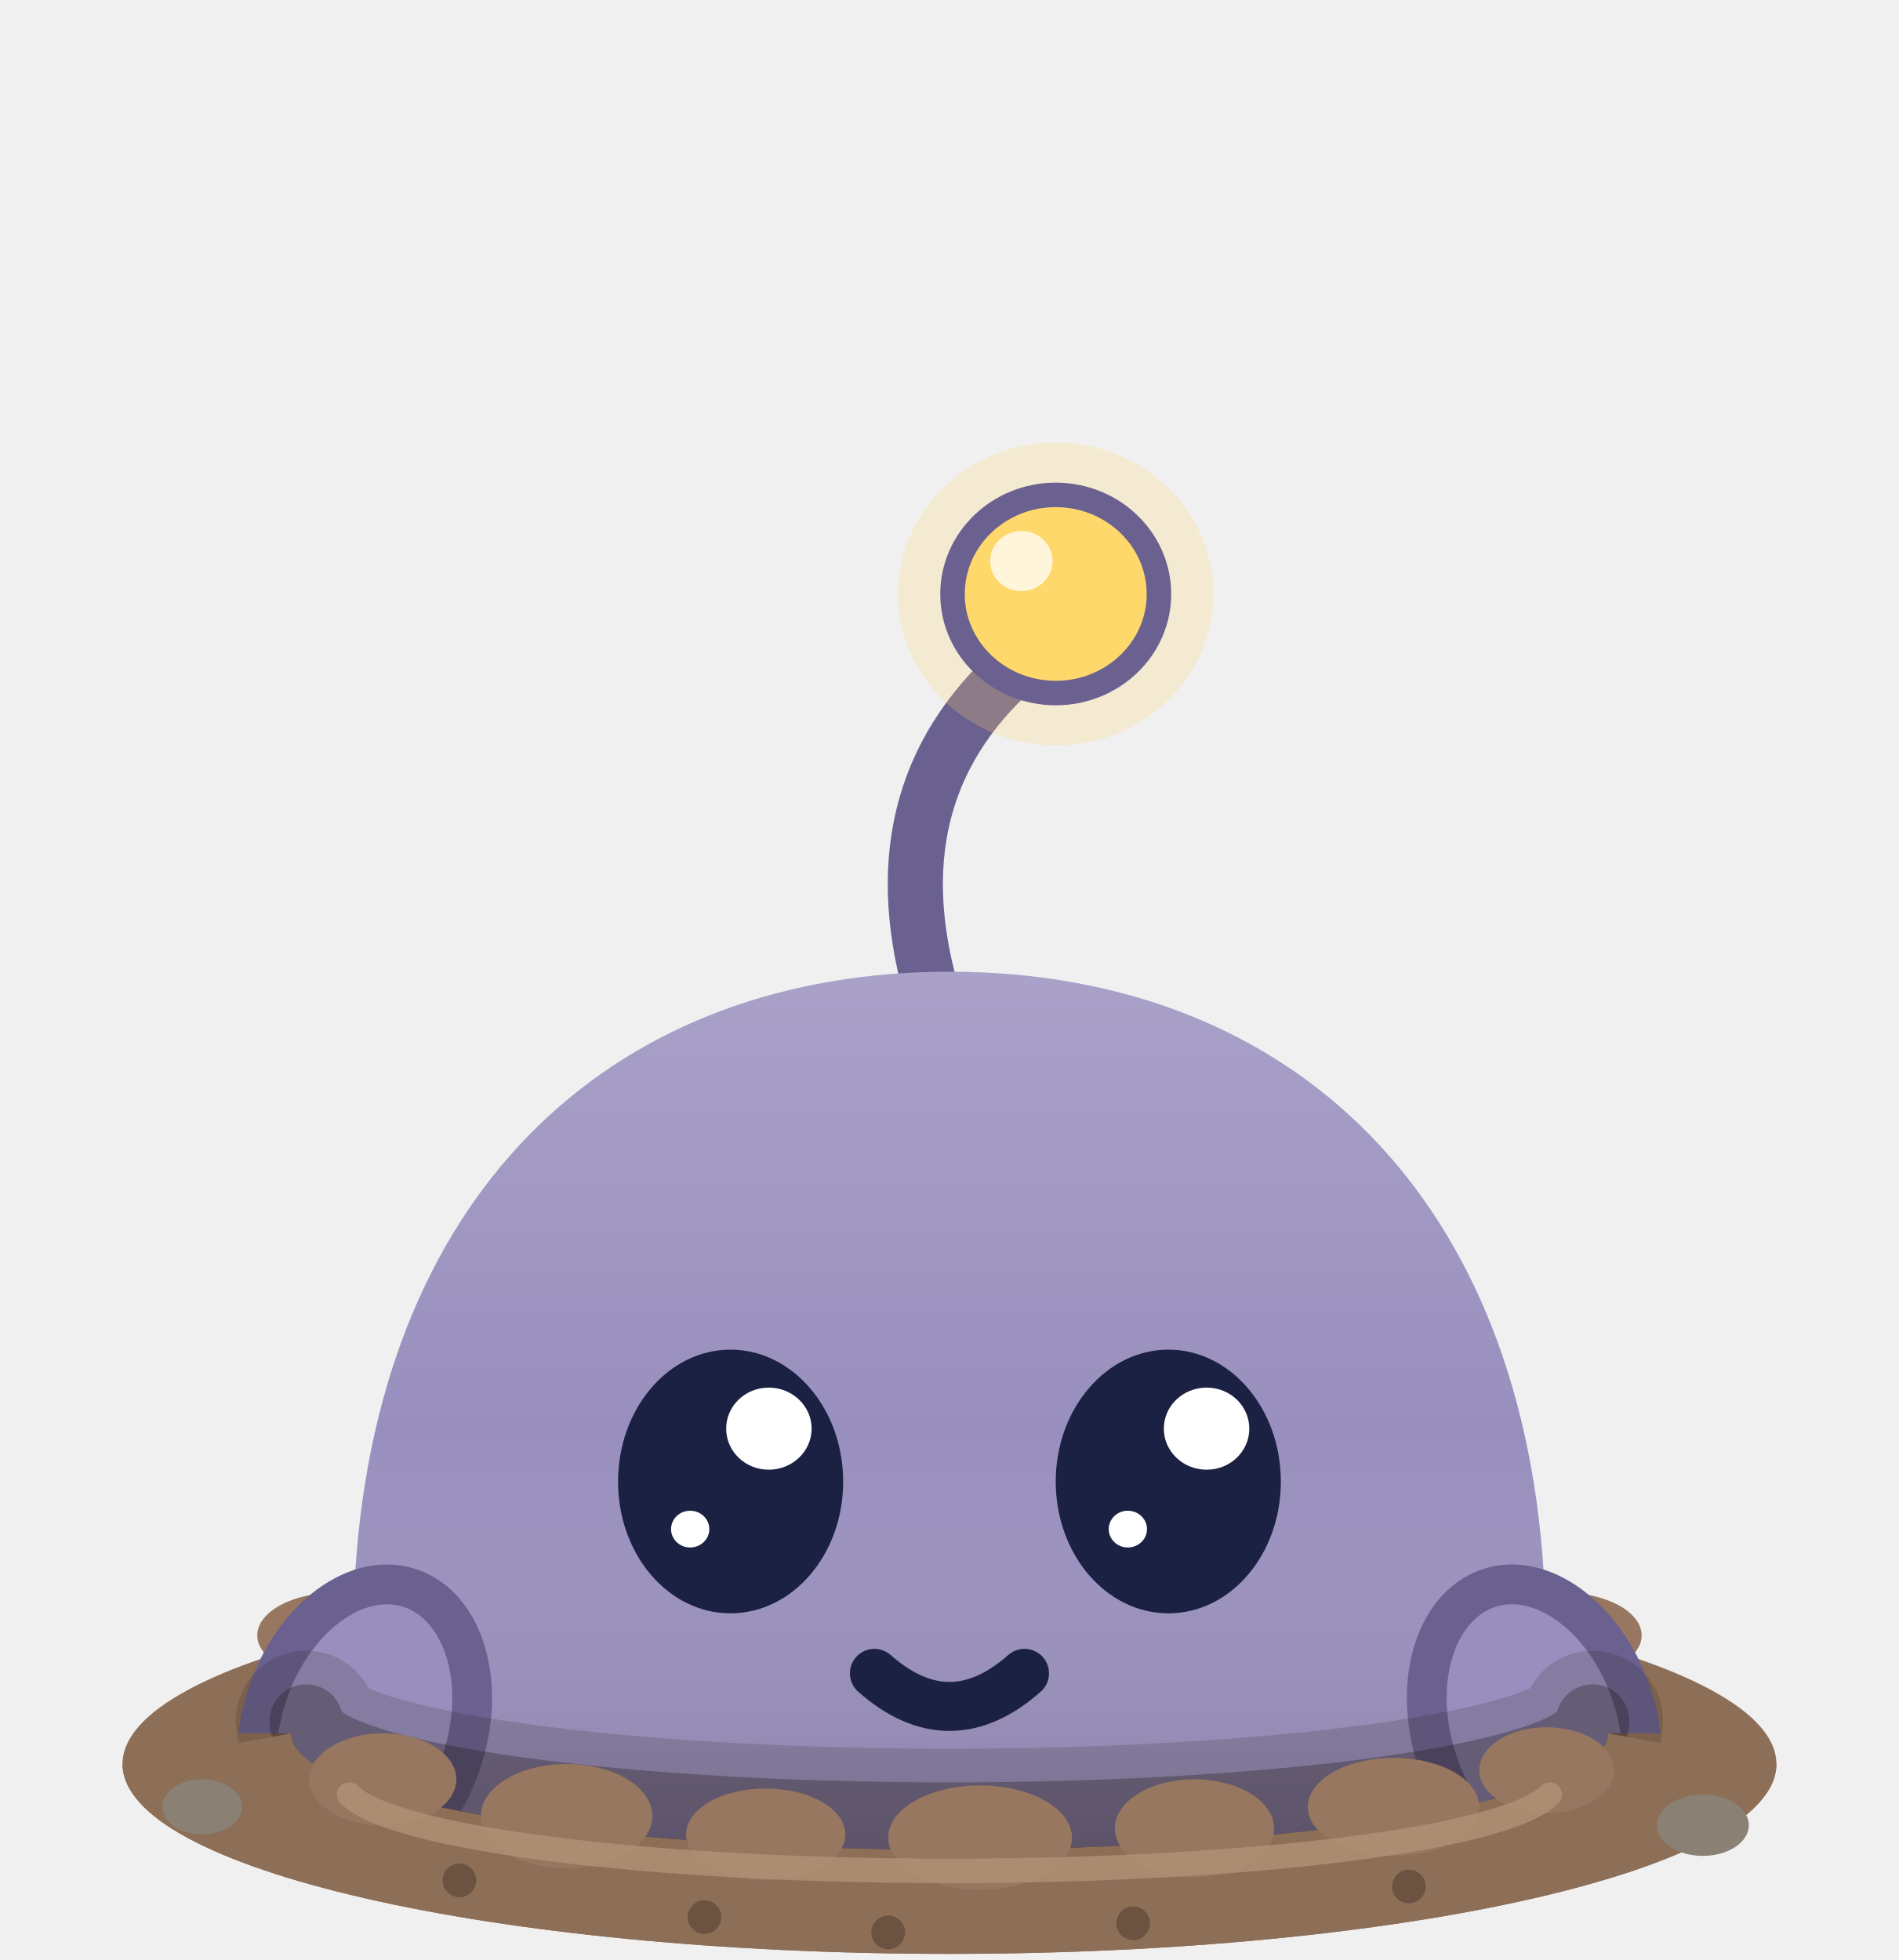
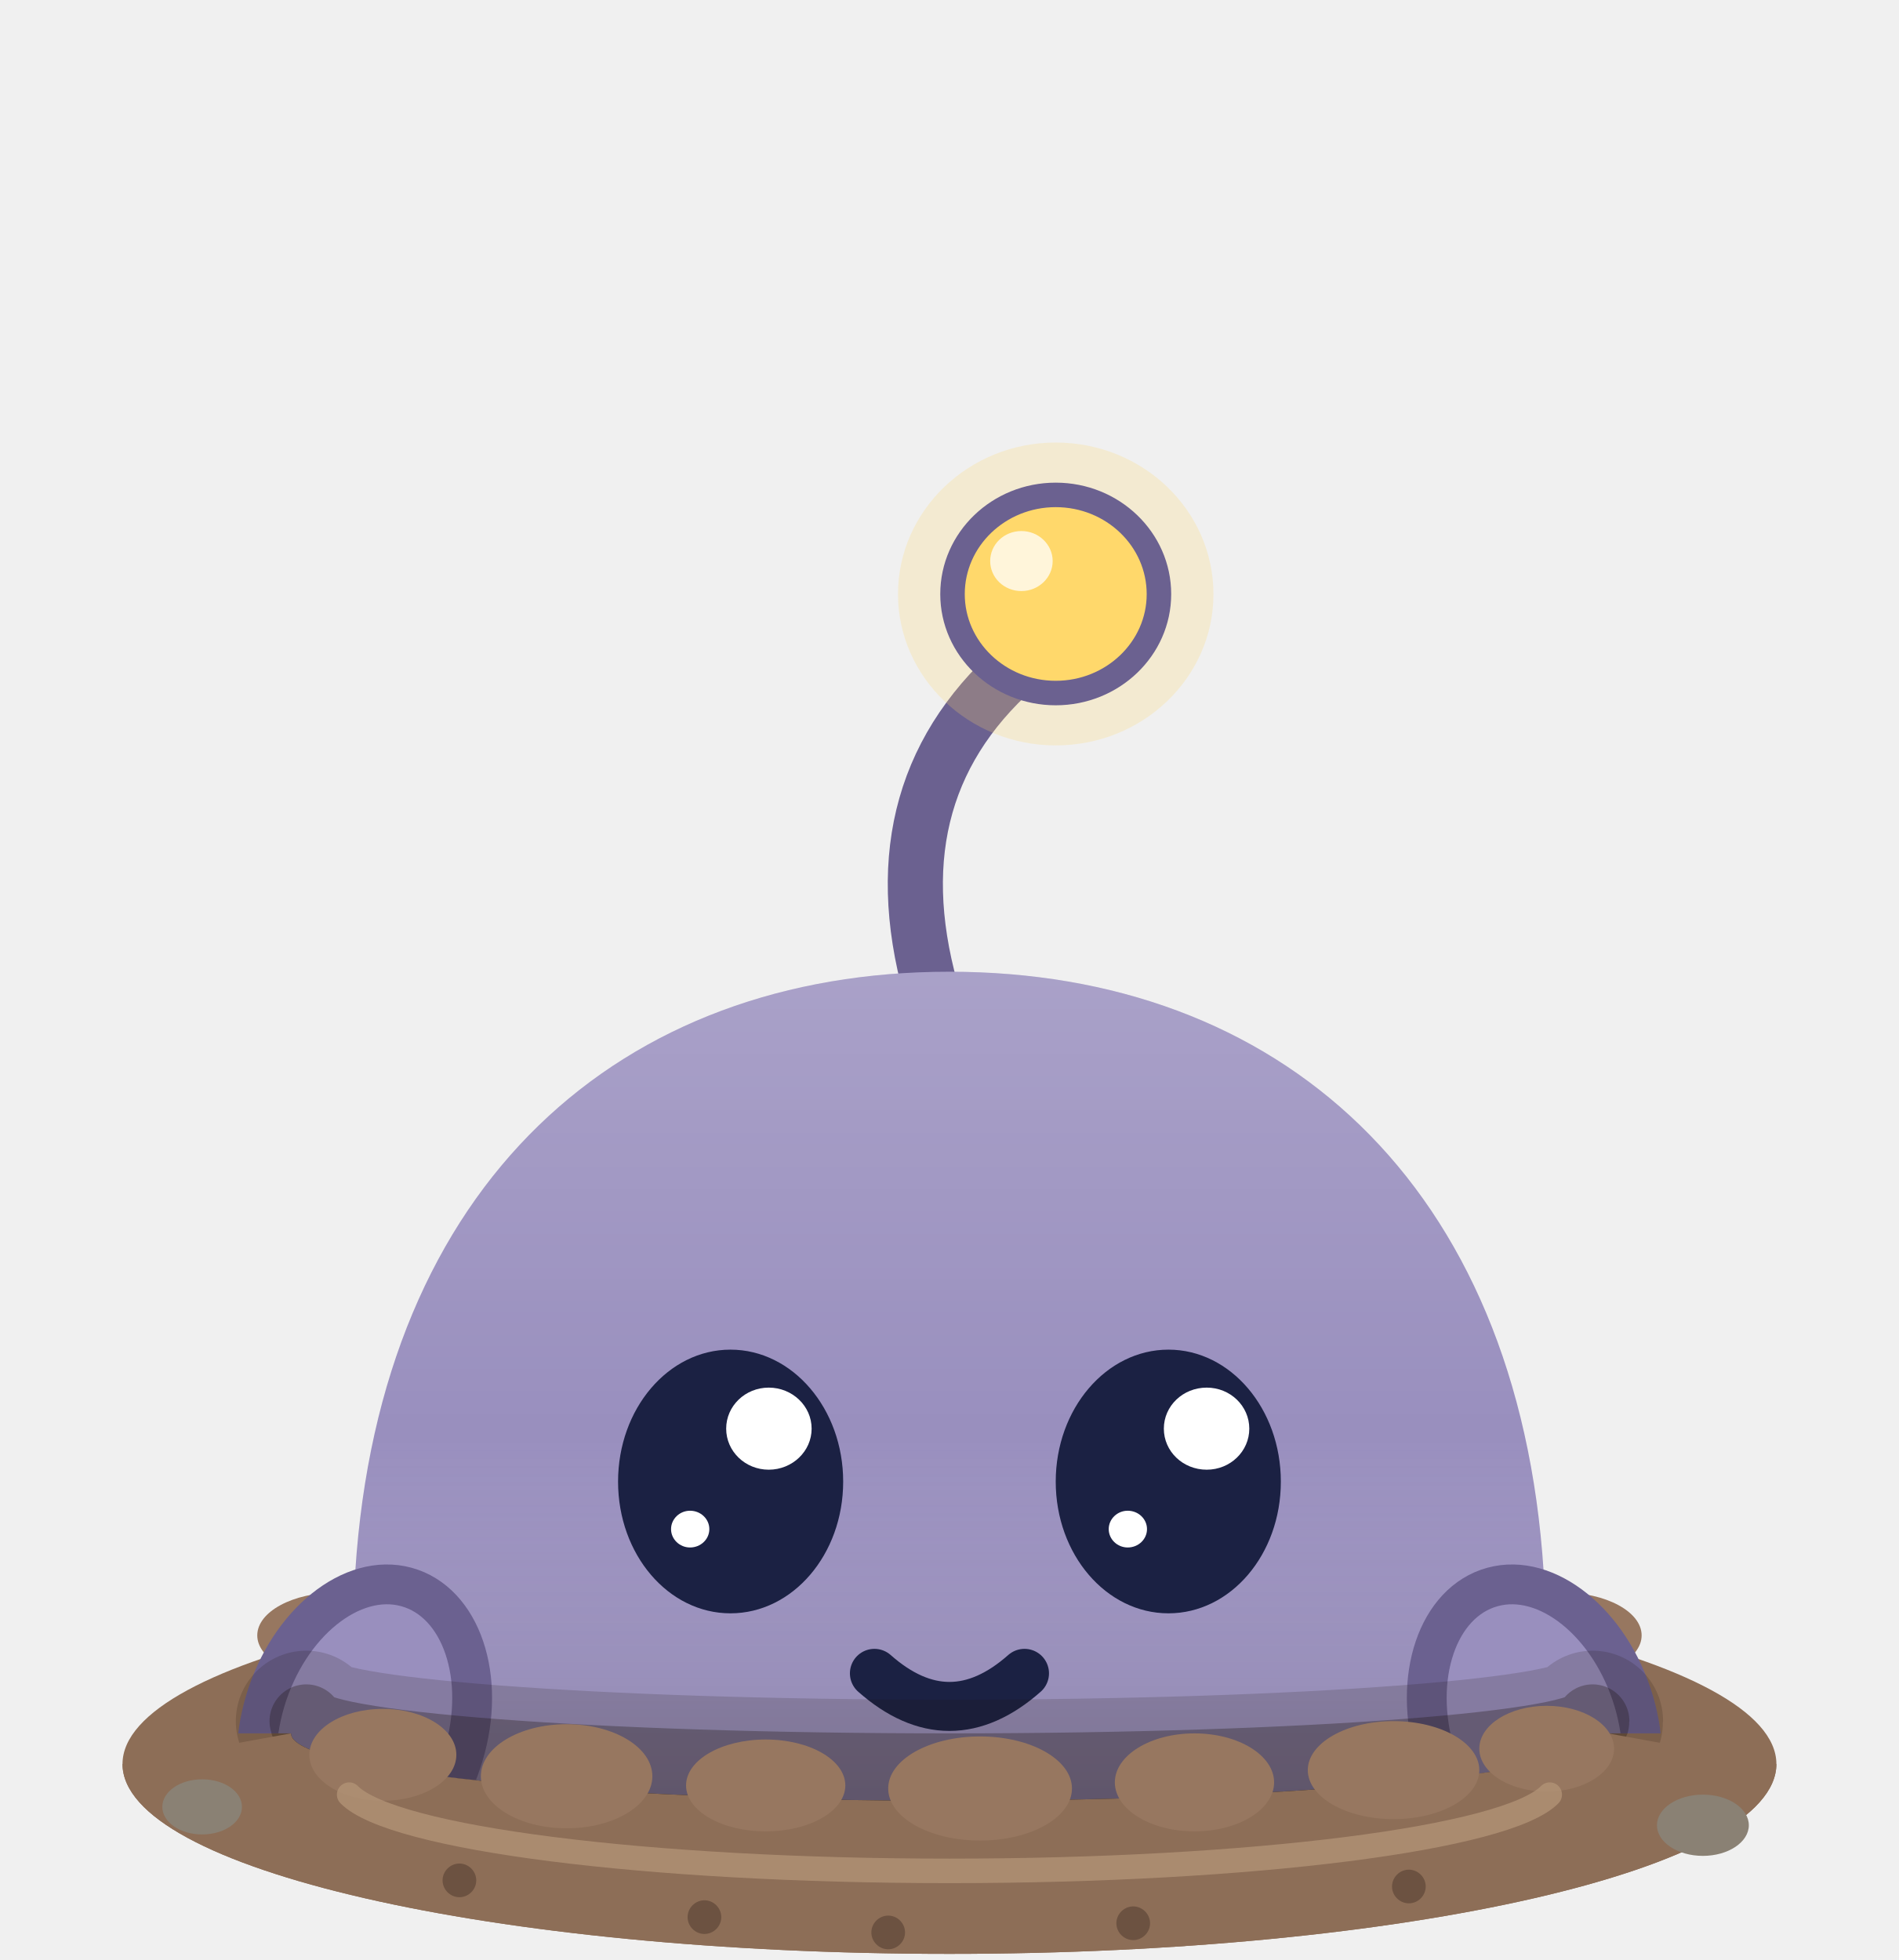
<svg xmlns="http://www.w3.org/2000/svg" viewBox="1 -1 62 64">
  <defs>
    <clipPath id="c1">
-       <path d="M-40 -60L104 -60L104 55.6L53.5 55.6C53.5 57.7 43.87 59.4 32 59.4C20.13 59.4 10.5 57.7 10.5 55.6L-40 55.6Z" />
+       <path d="M-40 -60L104 -60L104 55.6L53.5 55.6C53.5 56.82 43.87 57.8 32 57.8C20.13 57.8 10.5 56.82 10.5 55.6L-40 55.6Z" />
    </clipPath>
    <linearGradient id="g2" gradientUnits="userSpaceOnUse" x1="-0.67" y1="30.73" x2="-0.67" y2="64.02">
-       <stop offset="0" stop-color="rgba(255,255,255,0.16)" />
-       <stop offset="0.45" stop-color="rgba(255,255,255,0)" />
-       <stop offset="1" stop-color="rgba(26,16,40,0.28)" />
+       <stop offset="0" stop-color="#ffffff" stop-opacity="0.16" />
+       <stop offset="0.45" stop-color="#ffffff" stop-opacity="0" />
+       <stop offset="1" stop-color="#1a1028" stop-opacity="0.28" />
    </linearGradient>
    <clipPath id="c3">
      <path d="M18.73 64.02C13.11 64.02 12.19 57.17 12.6 50.31C13.42 37.59 21.28 30.73 32 30.73C42.72 30.73 50.58 37.59 51.4 50.31C51.81 57.17 50.89 64.02 45.27 64.02Z" />
    </clipPath>
  </defs>
  <path d="M59 56.6C59 60.02 46.91 62.8 32 62.8C17.09 62.8 5 60.02 5 56.6C5 53.18 17.09 50.4 32 50.4C46.91 50.4 59 53.18 59 56.6Z" fill="#8d6e57" />
  <path d="M14.6 52.4C14.6 53.17 13.44 53.8 12 53.8C10.56 53.8 9.4 53.17 9.4 52.4C9.4 51.63 10.56 51 12 51C13.44 51 14.6 51.63 14.6 52.4Z" fill="#977760" />
  <path d="M24.3 50.9C24.3 51.67 23.05 52.3 21.5 52.3C19.95 52.3 18.7 51.67 18.7 50.9C18.7 50.13 19.95 49.5 21.5 49.5C23.05 49.5 24.3 50.13 24.3 50.9Z" fill="#977760" />
  <path d="M45.3 50.9C45.3 51.67 44.05 52.3 42.5 52.3C40.95 52.3 39.7 51.67 39.7 50.9C39.7 50.13 40.95 49.5 42.5 49.5C44.05 49.5 45.3 50.13 45.3 50.9Z" fill="#977760" />
  <path d="M54.6 52.4C54.6 53.17 53.44 53.8 52 53.8C50.56 53.8 49.4 53.17 49.4 52.4C49.4 51.63 50.56 51 52 51C53.44 51 54.6 51.63 54.6 52.4Z" fill="#977760" />
  <path d="M53.5 55.6C53.5 57.7 43.87 59.4 32 59.4C20.13 59.4 10.5 57.7 10.5 55.6C10.5 53.5 20.13 51.8 32 51.8C43.87 51.8 53.5 53.5 53.5 55.6Z" fill="#33271f" />
  <path d="M49 56.4C49 57.84 41.39 59 32 59C22.61 59 15 57.84 15 56.4C15 54.96 22.61 53.8 32 53.8C41.39 53.8 49 54.96 49 56.4Z" fill="#1f1712" />
  <g clip-path="url(#c1)">
    <path d="M28.4 65.6C28.4 66.87 26.43 67.9 24 67.9C21.57 67.9 19.6 66.87 19.6 65.6C19.6 64.33 21.57 63.3 24 63.3C26.43 63.3 28.4 64.33 28.4 65.6Z" fill="#6b6190" />
-     <path d="M22.6 65.9L22.6 67.3M25.4 65.9L25.4 67.3" fill="none" stroke="#998fbe" stroke-width="0.8" stroke-linecap="round" stroke-linejoin="round" opacity="0.85" />
+     <path d="M22.6 65.9L22.6 67.3M25.4 65.9L25.4 67.3" fill="none" stroke="#998fbe" stroke-opacity="0.85" stroke-width="0.8" stroke-linecap="round" stroke-linejoin="round" />
    <path d="M44.4 65.6C44.4 66.87 42.43 67.9 40 67.9C37.57 67.9 35.6 66.87 35.6 65.6C35.6 64.33 37.57 63.3 40 63.3C42.43 63.3 44.4 64.33 44.4 65.6Z" fill="#6b6190" />
-     <path d="M38.6 65.9L38.6 67.3M41.4 65.9L41.4 67.3" fill="none" stroke="#998fbe" stroke-width="0.8" stroke-linecap="round" stroke-linejoin="round" opacity="0.85" />
+     <path d="M38.6 65.9L38.6 67.3M41.4 65.9L41.4 67.3" fill="none" stroke="#998fbe" stroke-opacity="0.85" stroke-width="0.8" stroke-linecap="round" stroke-linejoin="round" />
    <path d="M31.39 31.32C30.16 26.88 31.18 23.29 34.45 20.55" fill="none" stroke="#6b6190" stroke-width="1.8" stroke-linecap="round" stroke-linejoin="round" />
-     <path d="M40.62 18.4C40.62 21.12 38.32 23.34 35.47 23.34C32.63 23.34 30.32 21.12 30.32 18.4C30.32 15.67 32.63 13.45 35.47 13.45C38.32 13.45 40.62 15.67 40.62 18.4Z" fill="#ffd86b" opacity="0.23" />
+     <path d="M40.62 18.4C40.62 21.12 38.32 23.34 35.47 23.34C32.63 23.34 30.32 21.12 30.32 18.4C30.32 15.67 32.63 13.45 35.47 13.45C38.32 13.45 40.62 15.67 40.62 18.4Z" fill="#ffd86b" fill-opacity="0.23" />
    <path d="M38.84 18.4C38.84 20.18 37.33 21.63 35.47 21.63C33.61 21.63 32.1 20.18 32.1 18.4C32.1 16.61 33.61 15.16 35.47 15.16C37.33 15.16 38.84 16.61 38.84 18.4Z" fill="#ffd86b" />
    <path d="M38.84 18.4C38.84 20.18 37.33 21.63 35.47 21.63C33.61 21.63 32.1 20.18 32.1 18.4C32.1 16.61 33.61 15.16 35.47 15.16C37.33 15.16 38.84 16.61 38.84 18.4Z" fill="none" stroke="#6b6190" stroke-width="0.8" stroke-linecap="round" stroke-linejoin="round" />
-     <path d="M35.37 17.32C35.37 17.86 34.91 18.3 34.35 18.3C33.78 18.3 33.33 17.86 33.33 17.32C33.33 16.78 33.78 16.34 34.35 16.34C34.91 16.34 35.37 16.78 35.37 17.32Z" fill="#ffffff" opacity="0.75" />
+     <path d="M35.37 17.32C35.37 17.86 34.91 18.3 34.35 18.3C33.78 18.3 33.33 17.86 33.33 17.32C33.33 16.78 33.78 16.34 34.35 16.34C34.91 16.34 35.37 16.78 35.37 17.32Z" fill="#ffffff" fill-opacity="0.75" />
    <path d="M18.73 64.02C13.11 64.02 12.19 57.17 12.6 50.31C13.42 37.59 21.28 30.73 32 30.73C42.72 30.73 50.58 37.59 51.4 50.31C51.81 57.17 50.89 64.02 45.27 64.02Z" fill="#998fbe" />
    <path d="M18.73 64.02C13.11 64.02 12.19 57.17 12.6 50.31C13.42 37.59 21.28 30.73 32 30.73C42.72 30.73 50.58 37.59 51.4 50.31C51.81 57.17 50.89 64.02 45.27 64.02Z" fill="url(#g2)" />
    <g clip-path="url(#c3)">
      <path d="M28.53 47.38C28.53 49.76 26.88 51.68 24.85 51.68C22.82 51.68 21.18 49.76 21.18 47.38C21.18 45 22.82 43.07 24.85 43.07C26.88 43.07 28.53 45 28.53 47.38Z" fill="#1b2143" />
      <path d="M27.5 45.65C27.5 46.39 26.87 46.99 26.1 46.99C25.33 46.99 24.71 46.39 24.71 45.65C24.71 44.91 25.33 44.31 26.1 44.31C26.87 44.31 27.5 44.91 27.5 45.65Z" fill="#ffffff" />
      <path d="M24.16 48.93C24.16 49.26 23.88 49.53 23.53 49.53C23.19 49.53 22.91 49.26 22.91 48.93C22.91 48.6 23.19 48.33 23.53 48.33C23.88 48.33 24.16 48.6 24.16 48.93Z" fill="#ffffff" />
      <path d="M42.82 47.38C42.82 49.76 41.18 51.68 39.15 51.68C37.12 51.68 35.47 49.76 35.47 47.38C35.47 45 37.12 43.07 39.15 43.07C41.18 43.07 42.82 45 42.82 47.38Z" fill="#1b2143" />
      <path d="M41.79 45.65C41.79 46.39 41.17 46.99 40.4 46.99C39.62 46.99 39 46.39 39 45.65C39 44.91 39.62 44.31 40.4 44.31C41.17 44.31 41.79 44.91 41.79 45.65Z" fill="#ffffff" />
      <path d="M38.45 48.93C38.45 49.26 38.17 49.53 37.82 49.53C37.48 49.53 37.2 49.26 37.2 48.93C37.2 48.6 37.48 48.33 37.82 48.33C38.17 48.33 38.45 48.6 38.45 48.93Z" fill="#ffffff" />
      <path d="M29.55 53.64C31.18 55.08 32.82 55.08 34.45 53.64" fill="none" stroke="#1b2143" stroke-width="1.6" stroke-linecap="round" stroke-linejoin="round" />
    </g>
    <path d="M16.13 56.32C15.37 58.87 13.31 60.54 11.52 60.05C9.73 59.55 8.9 57.09 9.66 54.54C10.42 52 12.49 50.33 14.27 50.82C16.06 51.31 16.9 53.78 16.13 56.32Z" fill="#998fbe" />
    <path d="M16.13 56.32C15.37 58.87 13.31 60.54 11.52 60.05C9.73 59.55 8.9 57.09 9.66 54.54C10.42 52 12.49 50.33 14.27 50.82C16.06 51.31 16.9 53.78 16.13 56.32Z" fill="none" stroke="#6b6190" stroke-width="1.3" stroke-linecap="round" stroke-linejoin="round" />
    <path d="M54.34 54.54C55.1 57.09 54.27 59.55 52.48 60.05C50.69 60.54 48.63 58.87 47.87 56.32C47.1 53.78 47.94 51.31 49.73 50.82C51.51 50.33 53.58 52 54.34 54.54Z" fill="#998fbe" />
    <path d="M54.34 54.54C55.1 57.09 54.27 59.55 52.48 60.05C50.69 60.54 48.63 58.87 47.87 56.32C47.1 53.78 47.94 51.31 49.73 50.82C51.51 50.33 53.58 52 54.34 54.54Z" fill="none" stroke="#6b6190" stroke-width="1.3" stroke-linecap="round" stroke-linejoin="round" />
  </g>
-   <path d="M11 55.2C11 56.97 20.4 58.4 32 58.4C43.6 58.4 53 56.97 53 55.2" fill="none" stroke="#1c120c" stroke-width="4.6" stroke-linecap="round" stroke-linejoin="round" opacity="0.16" />
-   <path d="M11 55.2C11 56.97 20.4 58.4 32 58.4C43.6 58.4 53 56.97 53 55.2" fill="none" stroke="#1c120c" stroke-width="2.4" stroke-linecap="round" stroke-linejoin="round" opacity="0.3" />
-   <path d="M5 56.6C5 60.02 17.09 62.8 32 62.8C46.91 62.8 59 60.02 59 56.6L53.5 55.6C53.5 57.7 43.87 59.4 32 59.4C20.13 59.4 10.5 57.7 10.5 55.6Z" fill="#8d6e57" />
-   <path d="M15.9 57.1C15.9 57.93 14.83 58.6 13.5 58.6C12.17 58.6 11.1 57.93 11.1 57.1C11.1 56.27 12.17 55.6 13.5 55.6C14.83 55.6 15.9 56.27 15.9 57.1Z" fill="#977760" />
-   <path d="M22.3 58.3C22.3 59.24 21.05 60 19.5 60C17.95 60 16.7 59.24 16.7 58.3C16.7 57.36 17.95 56.6 19.5 56.6C21.05 56.6 22.3 57.36 22.3 58.3Z" fill="#977760" />
-   <path d="M28.6 58.9C28.6 59.73 27.44 60.4 26 60.4C24.56 60.4 23.4 59.73 23.4 58.9C23.4 58.07 24.56 57.4 26 57.4C27.44 57.4 28.6 58.07 28.6 58.9Z" fill="#977760" />
-   <path d="M36 59C36 59.94 34.66 60.7 33 60.7C31.34 60.7 30 59.94 30 59C30 58.06 31.34 57.3 33 57.3C34.66 57.3 36 58.06 36 59Z" fill="#977760" />
-   <path d="M42.6 58.7C42.6 59.58 41.44 60.3 40 60.3C38.56 60.3 37.4 59.58 37.4 58.7C37.4 57.82 38.56 57.1 40 57.1C41.44 57.1 42.6 57.82 42.6 58.7Z" fill="#977760" />
-   <path d="M49.3 58C49.3 58.88 48.05 59.6 46.5 59.6C44.95 59.6 43.7 58.88 43.7 58C43.7 57.12 44.95 56.4 46.5 56.4C48.05 56.4 49.3 57.12 49.3 58Z" fill="#977760" />
-   <path d="M53.7 56.8C53.7 57.57 52.72 58.2 51.5 58.2C50.28 58.2 49.3 57.57 49.3 56.8C49.3 56.03 50.28 55.4 51.5 55.4C52.72 55.4 53.7 56.03 53.7 56.8Z" fill="#977760" />
-   <path d="M12.4 57.6C13.8 59.03 22.15 60.09 32 60.09C41.85 60.09 50.2 59.03 51.6 57.6" fill="none" stroke="#b29276" stroke-width="0.8" stroke-linecap="round" stroke-linejoin="round" opacity="0.8" />
+   <path d="M11 55.2C11 56.08 20.4 56.8 32 56.8C43.6 56.8 53 56.08 53 55.2" fill="none" stroke="#1c120c" stroke-opacity="0.16" stroke-width="4.6" stroke-linecap="round" stroke-linejoin="round" />
+   <path d="M11 55.2C11 56.08 20.4 56.8 32 56.8C43.6 56.8 53 56.08 53 55.2" fill="none" stroke="#1c120c" stroke-opacity="0.3" stroke-width="2.4" stroke-linecap="round" stroke-linejoin="round" />
+   <path d="M5 56.6C5 60.02 17.09 62.8 32 62.8C46.91 62.8 59 60.02 59 56.6L53.5 55.6C53.5 56.82 43.87 57.8 32 57.8C20.13 57.8 10.5 56.82 10.5 55.6Z" fill="#8d6e57" />
+   <path d="M15.9 56.3C15.9 57.13 14.83 57.8 13.5 57.8C12.17 57.8 11.1 57.13 11.1 56.3C11.1 55.47 12.17 54.8 13.5 54.8C14.83 54.8 15.9 55.47 15.9 56.3Z" fill="#977760" />
+   <path d="M22.3 57C22.3 57.94 21.05 58.7 19.5 58.7C17.95 58.7 16.7 57.94 16.7 57C16.7 56.06 17.95 55.3 19.5 55.3C21.05 55.3 22.3 56.06 22.3 57Z" fill="#977760" />
+   <path d="M28.6 57.3C28.6 58.13 27.44 58.8 26 58.8C24.56 58.8 23.4 58.13 23.4 57.3C23.4 56.47 24.56 55.8 26 55.8C27.44 55.8 28.6 56.47 28.6 57.3Z" fill="#977760" />
+   <path d="M36 57.4C36 58.34 34.66 59.1 33 59.1C31.34 59.1 30 58.34 30 57.4C30 56.46 31.34 55.7 33 55.7C34.66 55.7 36 56.46 36 57.4Z" fill="#977760" />
+   <path d="M42.6 57.2C42.6 58.08 41.44 58.8 40 58.8C38.56 58.8 37.4 58.08 37.4 57.2C37.4 56.32 38.56 55.6 40 55.6C41.44 55.6 42.6 56.32 42.6 57.2Z" fill="#977760" />
+   <path d="M49.3 56.8C49.3 57.68 48.05 58.4 46.5 58.4C44.95 58.4 43.7 57.68 43.7 56.8C43.7 55.92 44.95 55.2 46.5 55.2C48.05 55.2 49.3 55.92 49.3 56.8Z" fill="#977760" />
+   <path d="M53.7 56.1C53.7 56.87 52.72 57.5 51.5 57.5C50.28 57.5 49.3 56.87 49.3 56.1C49.3 55.33 50.28 54.7 51.5 54.7C52.72 54.7 53.7 55.33 53.7 56.1Z" fill="#977760" />
+   <path d="M12.4 57.6C13.8 59.03 22.15 60.09 32 60.09C41.85 60.09 50.2 59.03 51.6 57.6" fill="none" stroke="#b29276" stroke-opacity="0.8" stroke-width="0.8" stroke-linecap="round" stroke-linejoin="round" />
  <path d="M16.55 60.4C16.55 60.7 16.3 60.95 16 60.95C15.7 60.95 15.45 60.7 15.45 60.4C15.45 60.1 15.7 59.85 16 59.85C16.3 59.85 16.55 60.1 16.55 60.4Z" fill="#6c5241" />
  <path d="M24.55 61.6C24.55 61.9 24.3 62.15 24 62.15C23.7 62.15 23.45 61.9 23.45 61.6C23.45 61.3 23.7 61.05 24 61.05C24.3 61.05 24.55 61.3 24.55 61.6Z" fill="#6c5241" />
  <path d="M30.55 62.1C30.55 62.4 30.3 62.65 30 62.65C29.7 62.65 29.45 62.4 29.45 62.1C29.45 61.8 29.7 61.55 30 61.55C30.3 61.55 30.55 61.8 30.55 62.1Z" fill="#6c5241" />
  <path d="M38.55 61.8C38.55 62.1 38.3 62.35 38 62.35C37.7 62.35 37.45 62.1 37.45 61.8C37.45 61.5 37.7 61.25 38 61.25C38.3 61.25 38.55 61.5 38.55 61.8Z" fill="#6c5241" />
  <path d="M47.55 60.6C47.55 60.9 47.3 61.15 47 61.15C46.7 61.15 46.45 60.9 46.45 60.6C46.45 60.3 46.7 60.05 47 60.05C47.3 60.05 47.55 60.3 47.55 60.6Z" fill="#6c5241" />
  <path d="M8.9 58C8.9 58.5 8.32 58.9 7.6 58.9C6.88 58.9 6.3 58.5 6.3 58C6.3 57.5 6.88 57.1 7.6 57.1C8.32 57.1 8.9 57.5 8.9 58Z" fill="#8a8174" />
  <path d="M58.1 58.6C58.1 59.15 57.43 59.6 56.6 59.6C55.77 59.6 55.1 59.15 55.1 58.6C55.1 58.05 55.77 57.6 56.6 57.6C57.43 57.6 58.1 58.05 58.1 58.6Z" fill="#8a8174" />
</svg>
